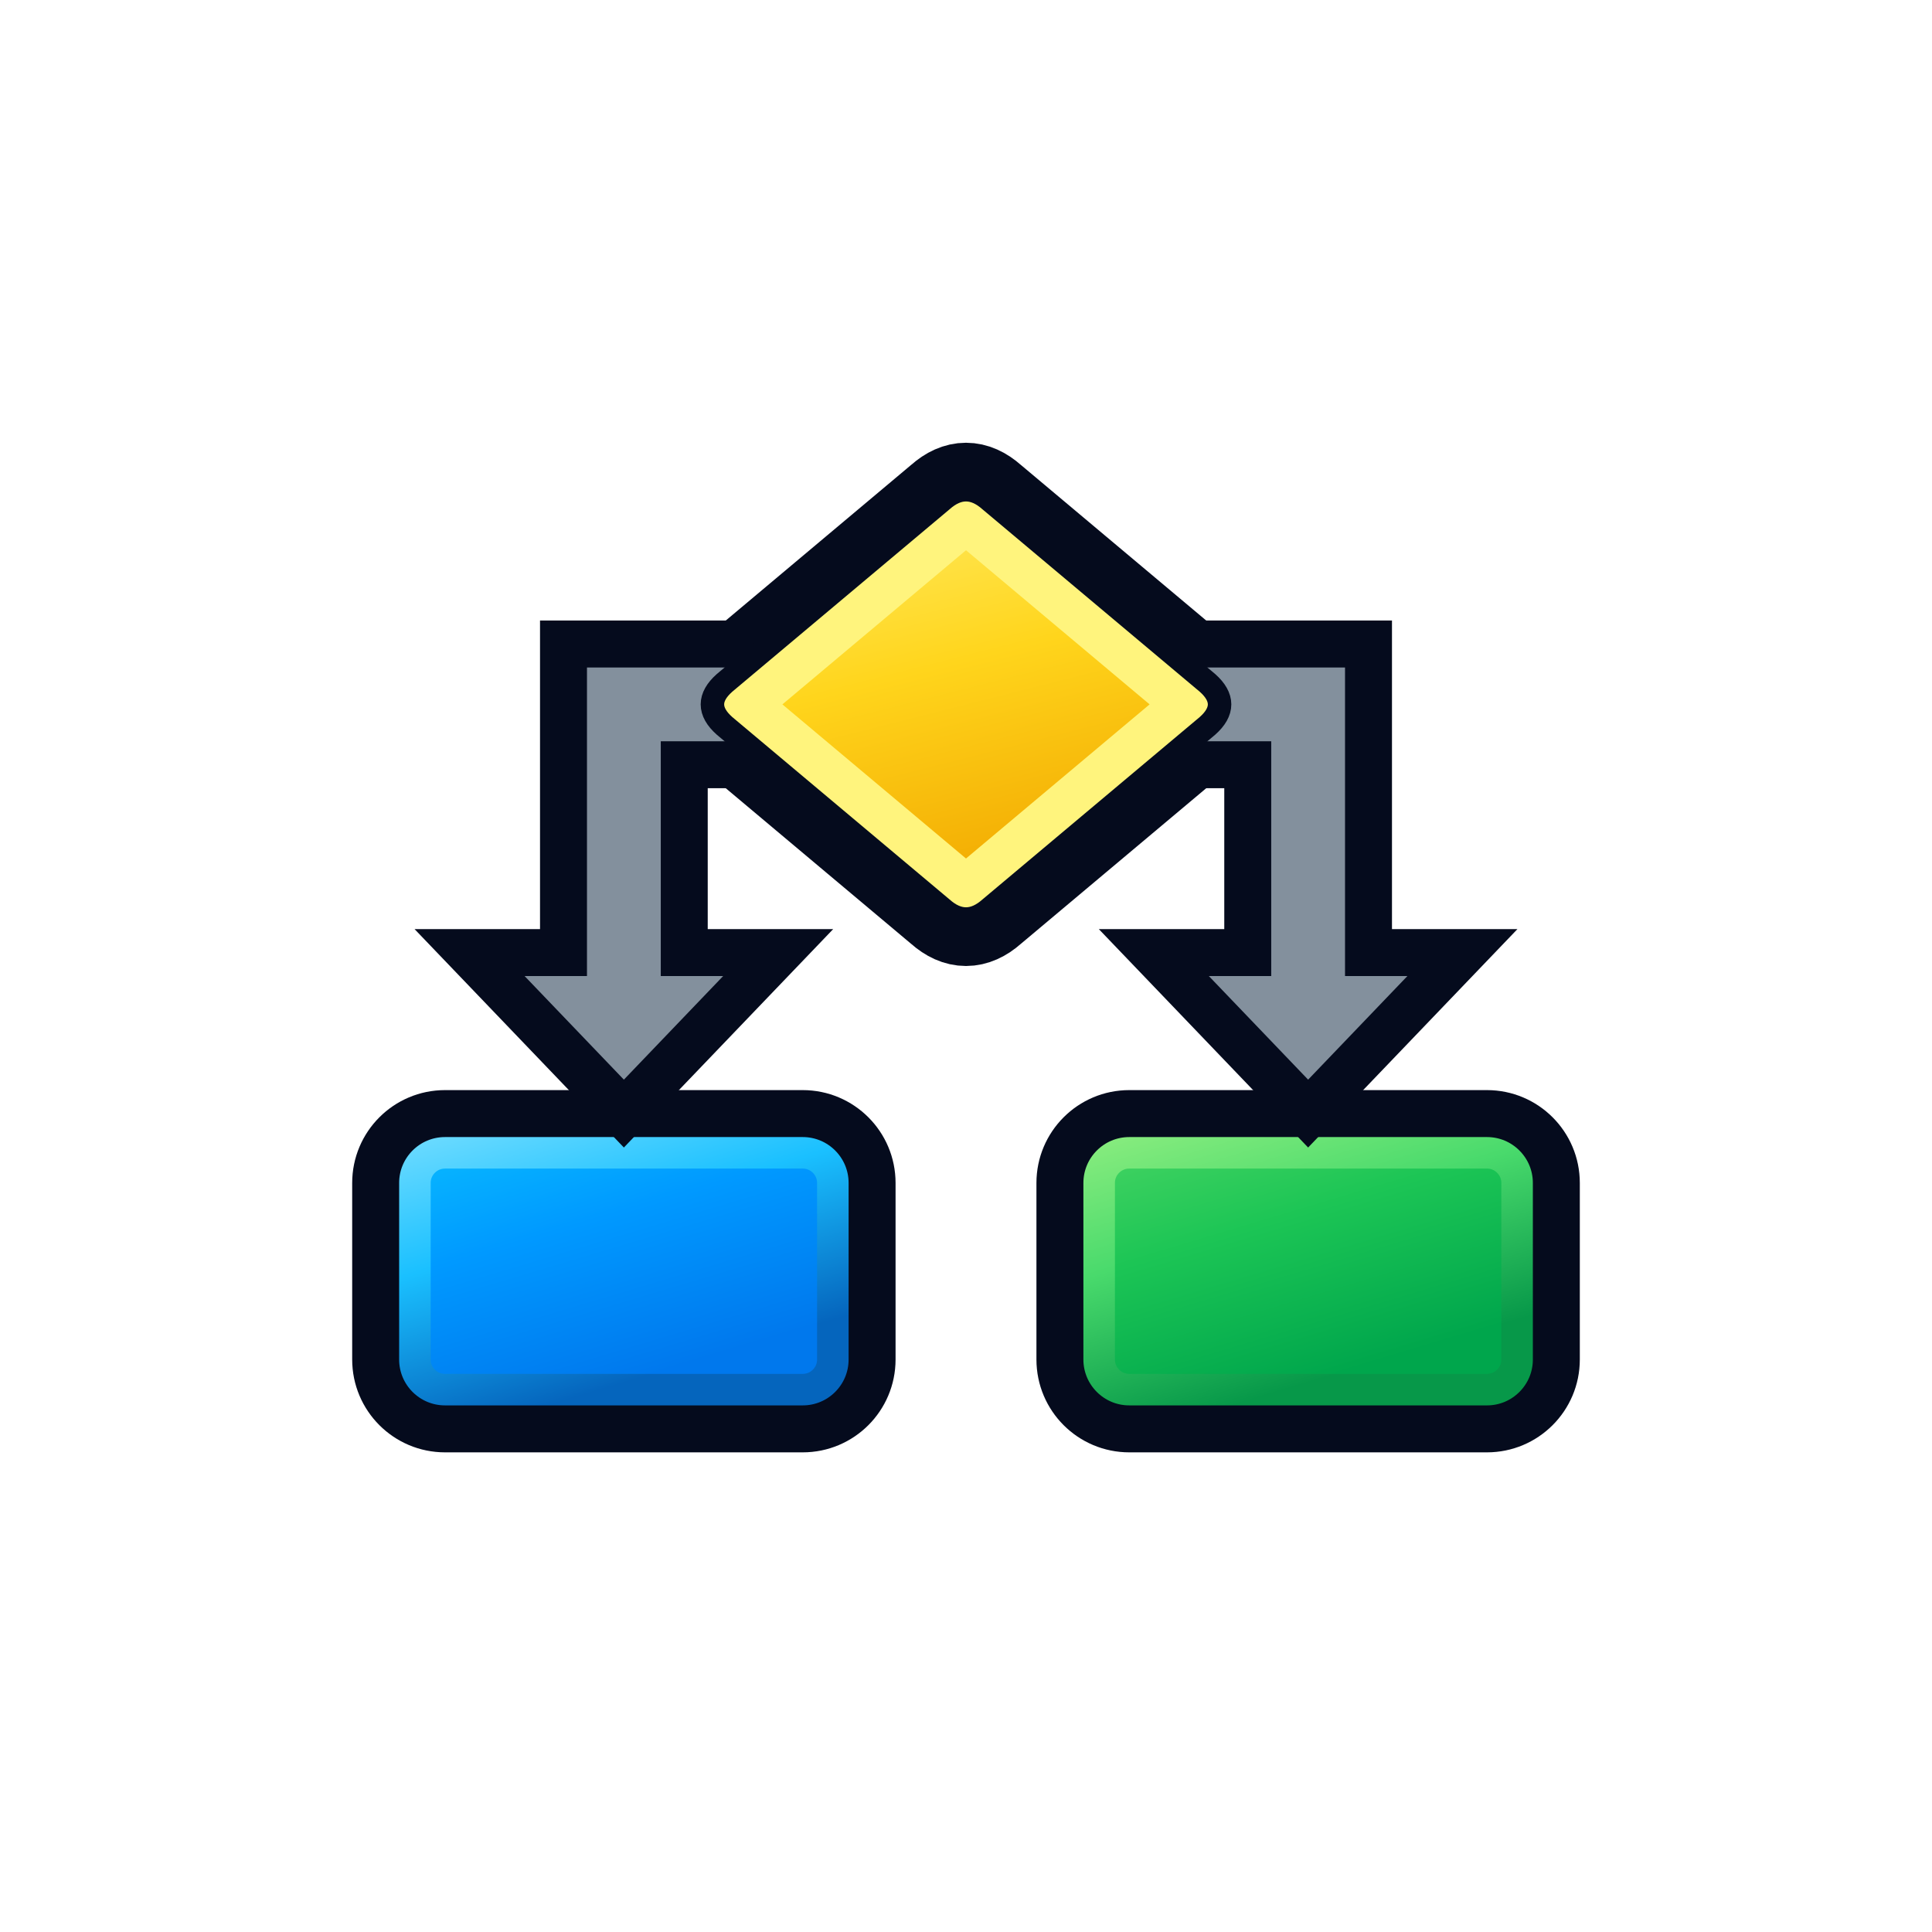
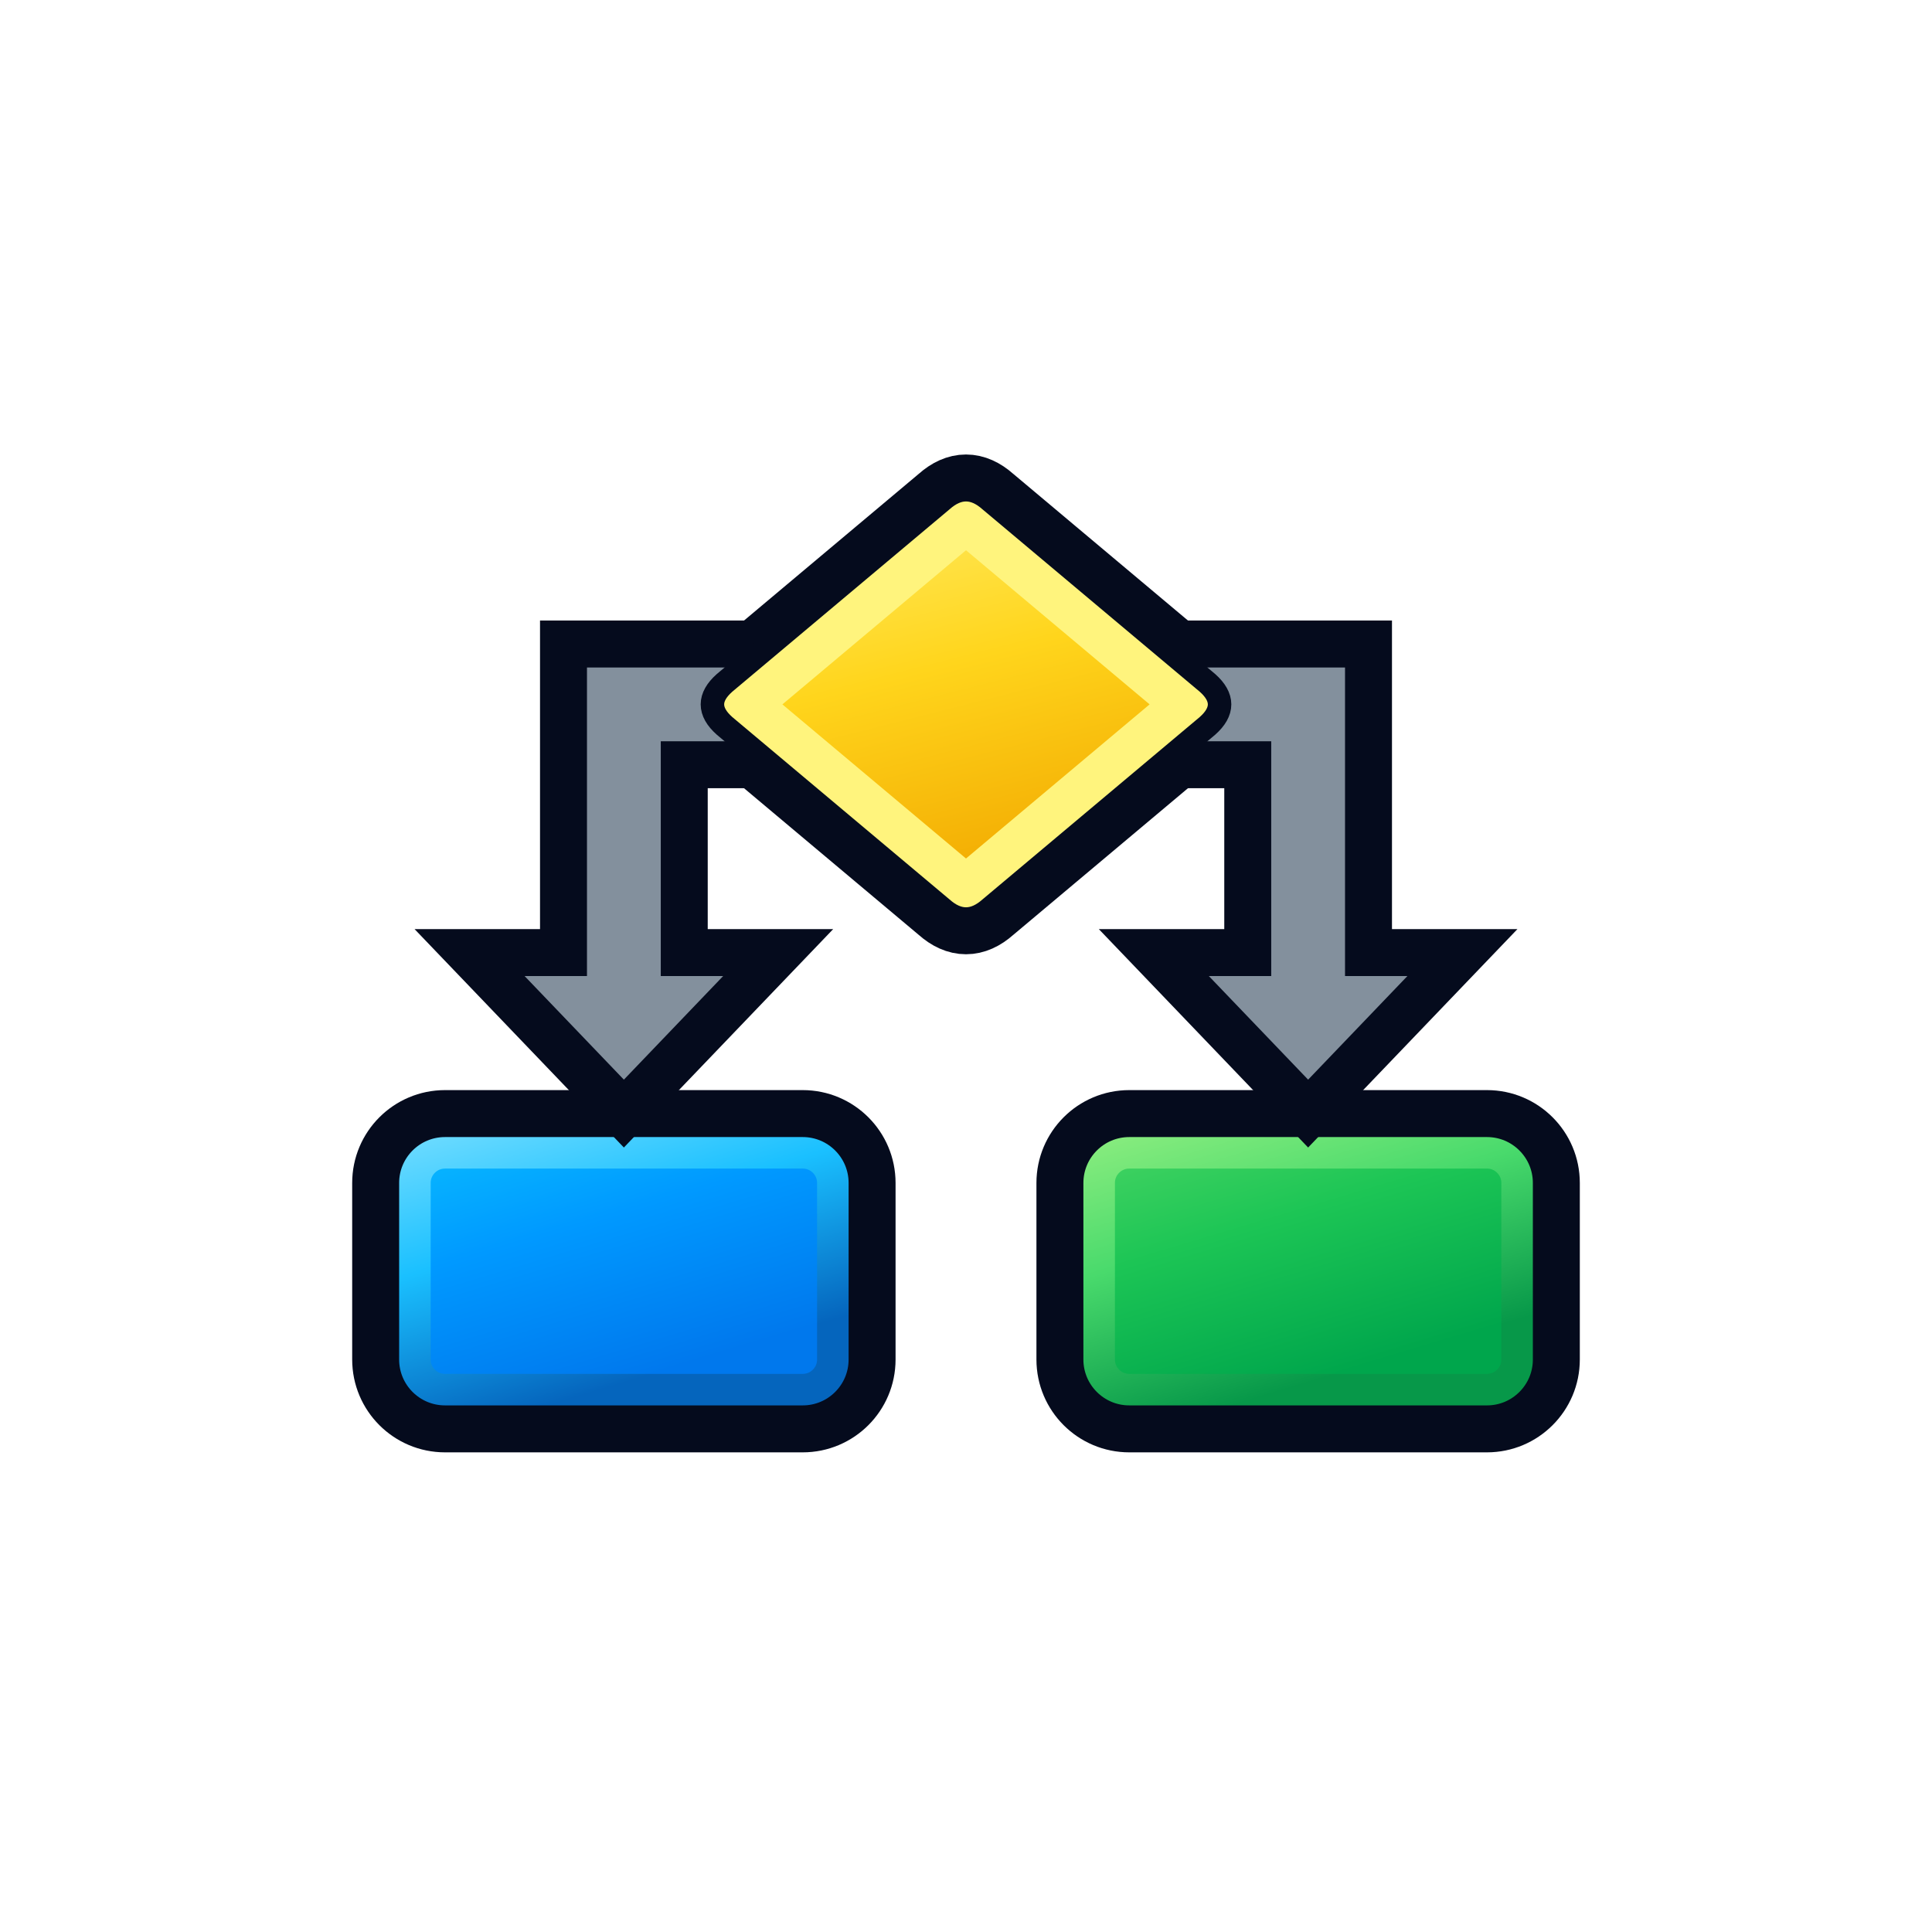
<svg xmlns="http://www.w3.org/2000/svg" width="288" height="288" viewBox="0 0 288 288" role="img" aria-labelledby="algorithm-logic-title">
  <defs>
    <linearGradient id="algorithm-logic-gold" x1="0" y1="0" x2=".3" y2="1">
      <stop offset="0.0" stop-color="#fff071" />
      <stop offset="0.5" stop-color="#ffd51c" />
      <stop offset="1.0" stop-color="#f2a900" />
    </linearGradient>
    <path id="algorithm-logic-shape1" d="M116 96 H84 V142 H70 L93 166 L116 142 H102 V114 H116 Z" />
    <path id="algorithm-logic-shape2" d="M116 96 H84 V142 H70 L93 166 L116 142 H102 V114 H116 Z" />
    <path id="algorithm-logic-shape3" d="M140.4 74.6 Q144 71.4 147.6 74.6 L180 101.8 Q183.6 105 180 108.2 L147.6 135.4 Q144 138.6 140.4 135.4 L108 108.2 Q104.4 105 108 101.8 Z" />
    <clipPath id="algorithm-logic-shape3-clip">
      <use href="#algorithm-logic-shape3" />
    </clipPath>
    <rect id="algorithm-logic-shape4" x="56" y="166" width="74" height="47" rx="10.34" />
    <clipPath id="algorithm-logic-shape4-clip">
      <use href="#algorithm-logic-shape4" />
    </clipPath>
    <rect id="algorithm-logic-shape5" x="158" y="166" width="74" height="47" rx="10.34" />
    <clipPath id="algorithm-logic-shape5-clip">
      <use href="#algorithm-logic-shape5" />
    </clipPath>
    <linearGradient id="algorithm-logic-box4-paint" gradientUnits="userSpaceOnUse" x1="56" y1="166" x2="70.1" y2="213">
      <stop offset="0" stop-color="#0bc5ff" />
      <stop offset=".5" stop-color="#0099ff" />
      <stop offset="1" stop-color="#0078ed" />
    </linearGradient>
    <linearGradient id="algorithm-logic-box4-edge" gradientUnits="userSpaceOnUse" x1="56" y1="166" x2="70.1" y2="213">
      <stop offset="0" stop-color="#82e2ff" />
      <stop offset=".5" stop-color="#1ac0ff" />
      <stop offset="1" stop-color="#0565bd" />
    </linearGradient>
    <linearGradient id="algorithm-logic-box5-paint" gradientUnits="userSpaceOnUse" x1="158" y1="166" x2="172.1" y2="213">
      <stop offset="0" stop-color="#53d967" />
      <stop offset=".5" stop-color="#1cc555" />
      <stop offset="1" stop-color="#00a64c" />
    </linearGradient>
    <linearGradient id="algorithm-logic-box5-edge" gradientUnits="userSpaceOnUse" x1="158" y1="166" x2="172.1" y2="213">
      <stop offset="0" stop-color="#99f183" />
      <stop offset=".5" stop-color="#49da6c" />
      <stop offset="1" stop-color="#079849" />
    </linearGradient>
  </defs>
  <g stroke-linecap="round" stroke-linejoin="round">
-     <use href="#algorithm-logic-shape3" fill="none" stroke="#050b1d" stroke-width="14" />
+     <use href="#algorithm-logic-shape3" fill="none" stroke="#050b1d" stroke-width="10.5" />
    <use href="#algorithm-logic-shape4" fill="url(#algorithm-logic-box4-paint)" />
    <use href="#algorithm-logic-shape4" fill="none" stroke="url(#algorithm-logic-box4-edge)" stroke-width="16.4" clip-path="url(#algorithm-logic-shape4-clip)" />
    <use href="#algorithm-logic-shape4" fill="none" stroke="#050b1d" stroke-width="7" />
    <use href="#algorithm-logic-shape5" fill="url(#algorithm-logic-box5-paint)" />
    <use href="#algorithm-logic-shape5" fill="none" stroke="url(#algorithm-logic-box5-edge)" stroke-width="16.4" clip-path="url(#algorithm-logic-shape5-clip)" />
    <use href="#algorithm-logic-shape5" fill="none" stroke="#050b1d" stroke-width="7" />
    <use href="#algorithm-logic-shape1" fill="#83909d" stroke="#050b1d" stroke-width="7" stroke-linejoin="miter" />
    <g transform="translate(288 0) scale(-1 1)">
      <use href="#algorithm-logic-shape2" fill="#83909d" stroke="#050b1d" stroke-width="7" stroke-linejoin="miter" />
    </g>
    <g id="algorithm-logic-diamond-face">
      <use href="#algorithm-logic-shape3" fill="url(#algorithm-logic-gold)" />
      <use href="#algorithm-logic-shape3" fill="none" stroke="#fff47d" stroke-width="16.0" clip-path="url(#algorithm-logic-shape3-clip)" />
      <use id="algorithm-logic-diamond-boundary" href="#algorithm-logic-shape3" fill="none" stroke="#050b1d" stroke-width="3.5" />
    </g>
  </g>
</svg>
